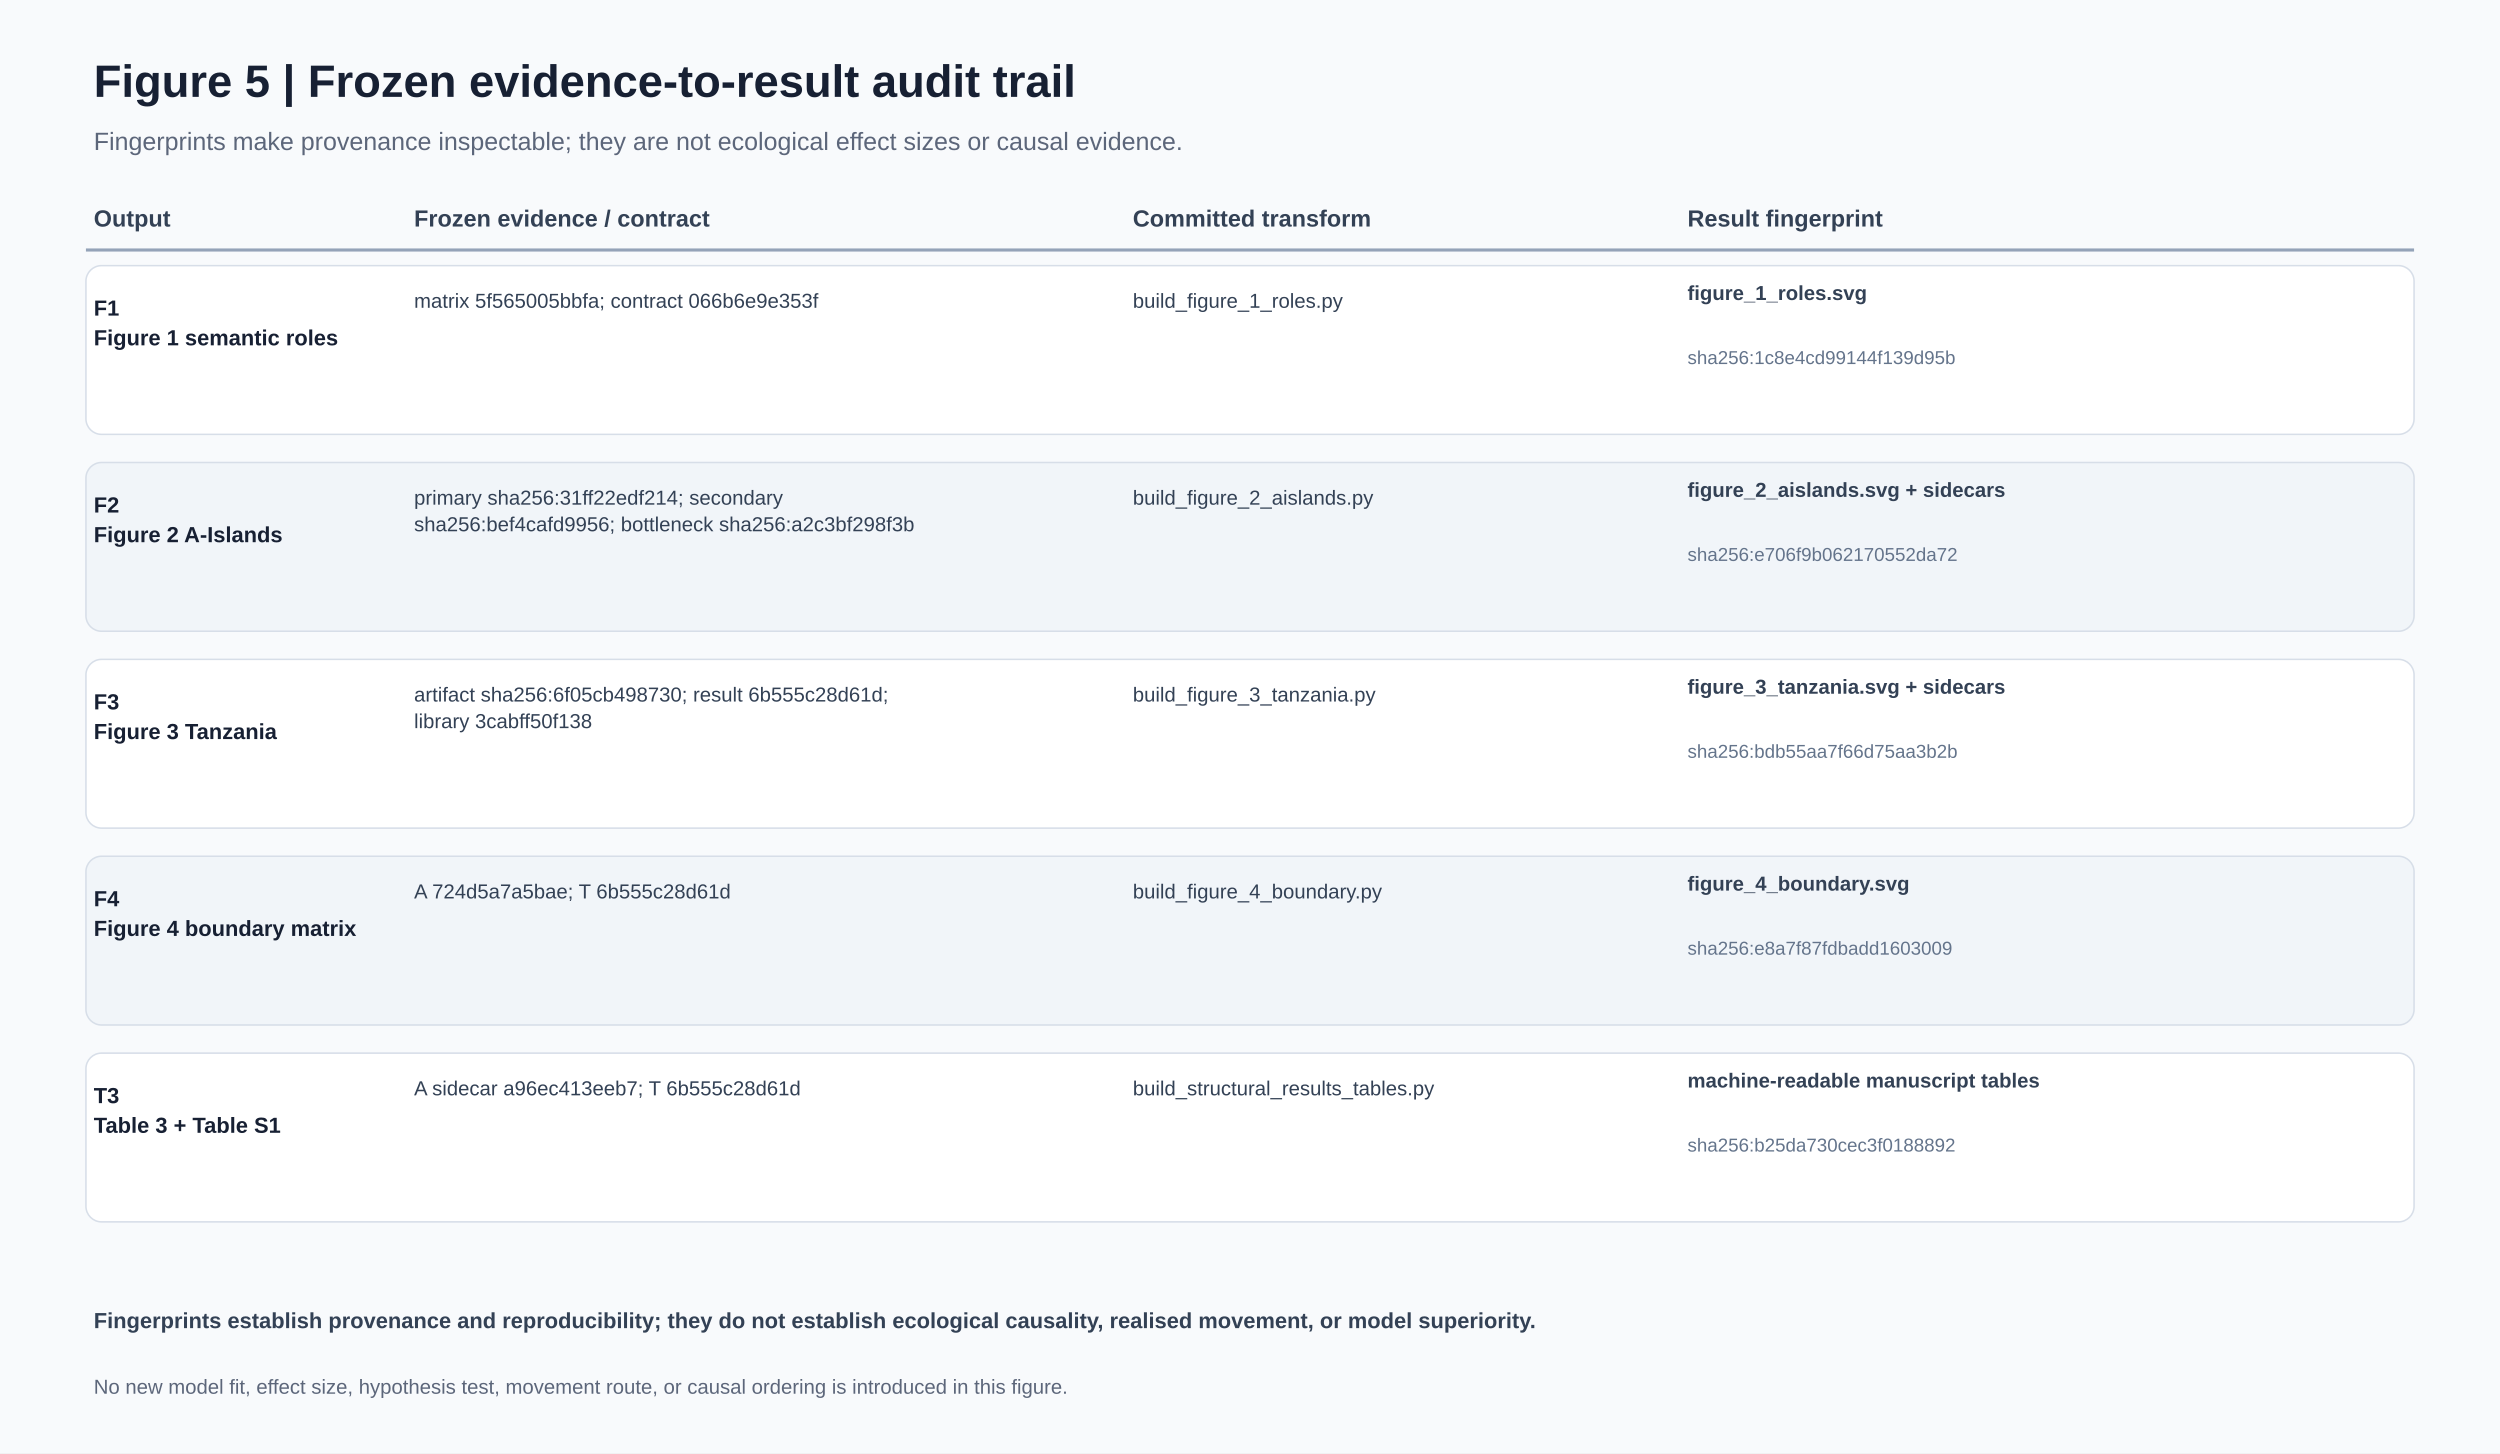
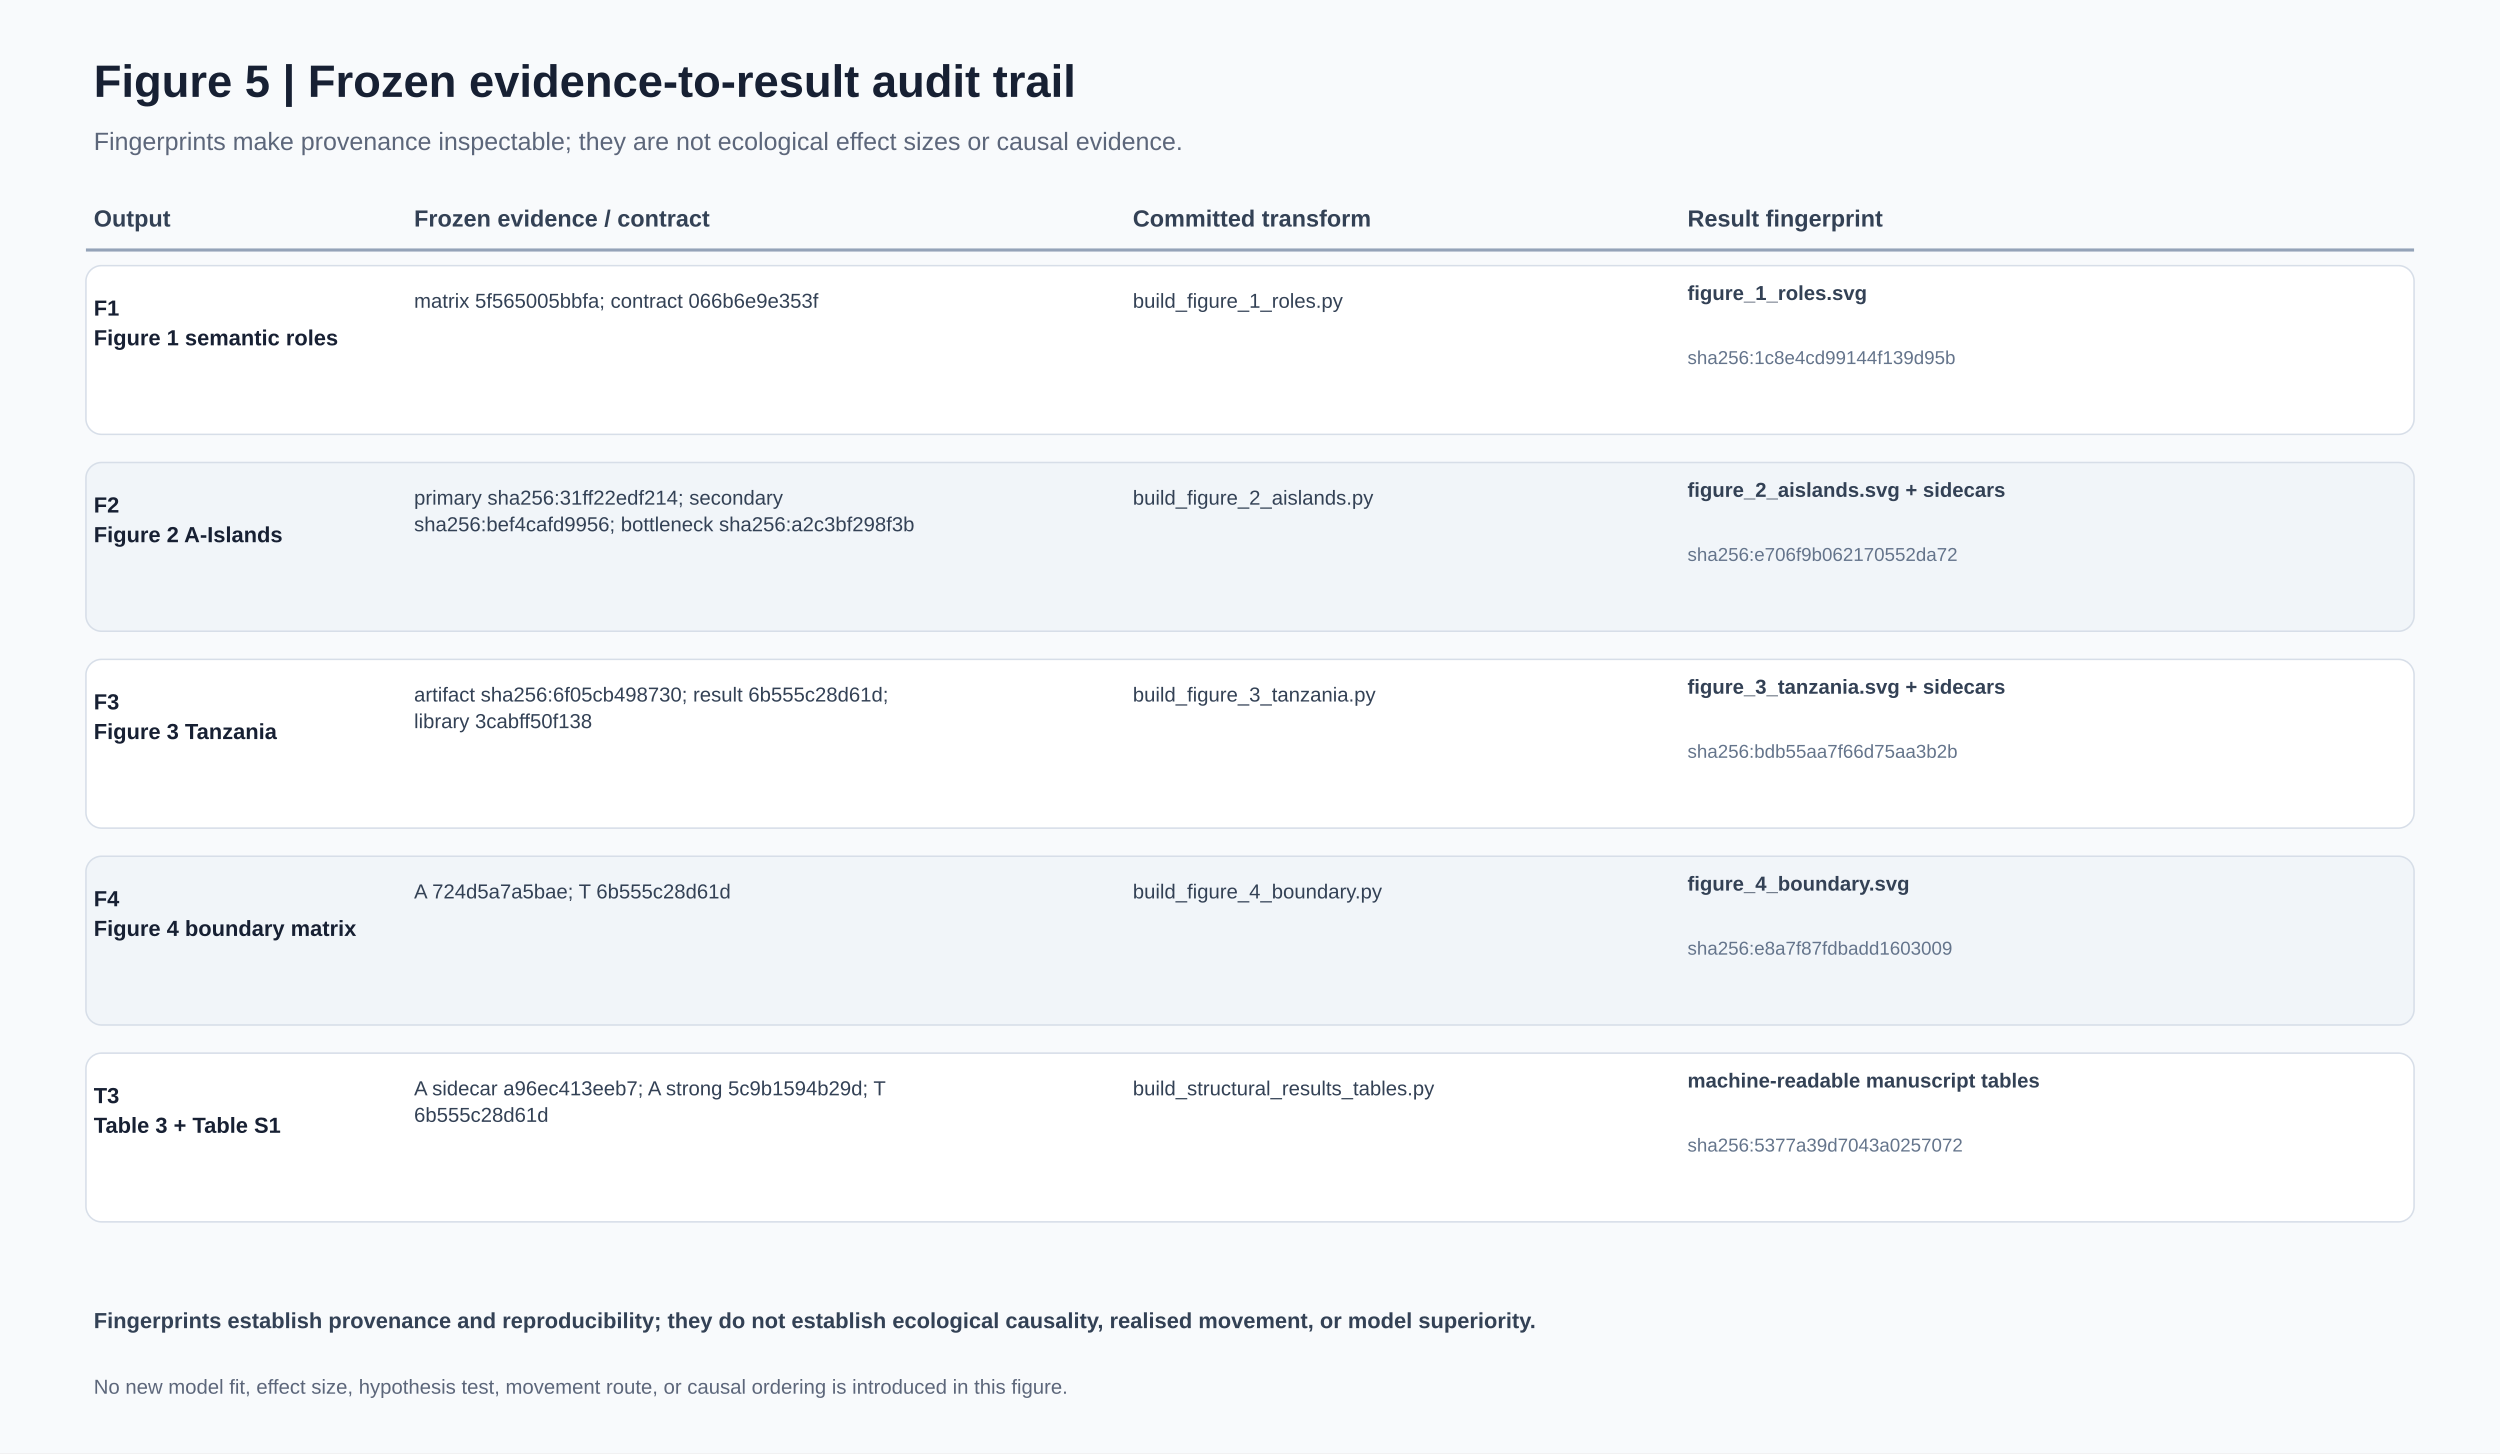
<svg xmlns="http://www.w3.org/2000/svg" width="1600" height="930" viewBox="0 0 1600 930">
  <rect width="1600" height="930" fill="#f8fafc" />
  <text x="60" y="62" font-family="Arial,Helvetica,sans-serif" font-size="29" font-weight="700" fill="#172033">
    <tspan x="60" dy="0">Figure 5 | Frozen evidence-to-result audit trail</tspan>
  </text>
  <text x="60" y="96" font-family="Arial,Helvetica,sans-serif" font-size="16" font-weight="400" fill="#5c667a">
    <tspan x="60" dy="0">Fingerprints make provenance inspectable; they are not ecological effect sizes or causal evidence.</tspan>
  </text>
  <text x="60" y="145" font-family="Arial,Helvetica,sans-serif" font-size="15" font-weight="700" fill="#334155">
    <tspan x="60" dy="0">Output</tspan>
  </text>
  <text x="265" y="145" font-family="Arial,Helvetica,sans-serif" font-size="15" font-weight="700" fill="#334155">
    <tspan x="265" dy="0">Frozen evidence / contract</tspan>
  </text>
  <text x="725" y="145" font-family="Arial,Helvetica,sans-serif" font-size="15" font-weight="700" fill="#334155">
    <tspan x="725" dy="0">Committed transform</tspan>
  </text>
  <text x="1080" y="145" font-family="Arial,Helvetica,sans-serif" font-size="15" font-weight="700" fill="#334155">
    <tspan x="1080" dy="0">Result fingerprint</tspan>
  </text>
  <line x1="55" y1="160" x2="1545" y2="160" stroke="#94a3b8" stroke-width="2" />
  <rect x="55" y="170" width="1490" height="108" rx="10" fill="#ffffff" stroke="#d7dee8" />
  <text x="60" y="202" font-family="Arial,Helvetica,sans-serif" font-size="14" font-weight="700" fill="#172033">
    <tspan x="60" dy="0">F1</tspan>
    <tspan x="60" dy="19">Figure 1 semantic roles</tspan>
  </text>
  <text x="265" y="197" font-family="Arial,Helvetica,sans-serif" font-size="13" font-weight="400" fill="#334155">
    <tspan x="265" dy="0">matrix 5f565005bbfa; contract 066b6e9e353f</tspan>
  </text>
  <text x="725" y="197" font-family="Arial,Helvetica,sans-serif" font-size="13" font-weight="400" fill="#334155">
    <tspan x="725" dy="0">build_figure_1_roles.py</tspan>
  </text>
  <text x="1080" y="192" font-family="Arial,Helvetica,sans-serif" font-size="13" font-weight="700" fill="#334155">
    <tspan x="1080" dy="0">figure_1_roles.svg</tspan>
  </text>
  <text x="1080" y="233" font-family="Arial,Helvetica,sans-serif" font-size="12" font-weight="400" fill="#64748b">
    <tspan x="1080" dy="0">sha256:1c8e4cd99144f139d95b</tspan>
  </text>
  <rect x="55" y="296" width="1490" height="108" rx="10" fill="#f1f5f9" stroke="#d7dee8" />
  <text x="60" y="328" font-family="Arial,Helvetica,sans-serif" font-size="14" font-weight="700" fill="#172033">
    <tspan x="60" dy="0">F2</tspan>
    <tspan x="60" dy="19">Figure 2 A-Islands</tspan>
  </text>
  <text x="265" y="323" font-family="Arial,Helvetica,sans-serif" font-size="13" font-weight="400" fill="#334155">
    <tspan x="265" dy="0">primary sha256:31ff22edf214; secondary</tspan>
    <tspan x="265" dy="17">sha256:bef4cafd9956; bottleneck sha256:a2c3bf298f3b</tspan>
  </text>
  <text x="725" y="323" font-family="Arial,Helvetica,sans-serif" font-size="13" font-weight="400" fill="#334155">
    <tspan x="725" dy="0">build_figure_2_aislands.py</tspan>
  </text>
  <text x="1080" y="318" font-family="Arial,Helvetica,sans-serif" font-size="13" font-weight="700" fill="#334155">
    <tspan x="1080" dy="0">figure_2_aislands.svg + sidecars</tspan>
  </text>
  <text x="1080" y="359" font-family="Arial,Helvetica,sans-serif" font-size="12" font-weight="400" fill="#64748b">
    <tspan x="1080" dy="0">sha256:e706f9b062170552da72</tspan>
  </text>
  <rect x="55" y="422" width="1490" height="108" rx="10" fill="#ffffff" stroke="#d7dee8" />
  <text x="60" y="454" font-family="Arial,Helvetica,sans-serif" font-size="14" font-weight="700" fill="#172033">
    <tspan x="60" dy="0">F3</tspan>
    <tspan x="60" dy="19">Figure 3 Tanzania</tspan>
  </text>
  <text x="265" y="449" font-family="Arial,Helvetica,sans-serif" font-size="13" font-weight="400" fill="#334155">
    <tspan x="265" dy="0">artifact sha256:6f05cb498730; result 6b555c28d61d;</tspan>
    <tspan x="265" dy="17">library 3cabff50f138</tspan>
  </text>
  <text x="725" y="449" font-family="Arial,Helvetica,sans-serif" font-size="13" font-weight="400" fill="#334155">
    <tspan x="725" dy="0">build_figure_3_tanzania.py</tspan>
  </text>
  <text x="1080" y="444" font-family="Arial,Helvetica,sans-serif" font-size="13" font-weight="700" fill="#334155">
    <tspan x="1080" dy="0">figure_3_tanzania.svg + sidecars</tspan>
  </text>
  <text x="1080" y="485" font-family="Arial,Helvetica,sans-serif" font-size="12" font-weight="400" fill="#64748b">
    <tspan x="1080" dy="0">sha256:bdb55aa7f66d75aa3b2b</tspan>
  </text>
  <rect x="55" y="548" width="1490" height="108" rx="10" fill="#f1f5f9" stroke="#d7dee8" />
  <text x="60" y="580" font-family="Arial,Helvetica,sans-serif" font-size="14" font-weight="700" fill="#172033">
    <tspan x="60" dy="0">F4</tspan>
    <tspan x="60" dy="19">Figure 4 boundary matrix</tspan>
  </text>
  <text x="265" y="575" font-family="Arial,Helvetica,sans-serif" font-size="13" font-weight="400" fill="#334155">
    <tspan x="265" dy="0">A 724d5a7a5bae; T 6b555c28d61d</tspan>
  </text>
  <text x="725" y="575" font-family="Arial,Helvetica,sans-serif" font-size="13" font-weight="400" fill="#334155">
    <tspan x="725" dy="0">build_figure_4_boundary.py</tspan>
  </text>
  <text x="1080" y="570" font-family="Arial,Helvetica,sans-serif" font-size="13" font-weight="700" fill="#334155">
    <tspan x="1080" dy="0">figure_4_boundary.svg</tspan>
  </text>
  <text x="1080" y="611" font-family="Arial,Helvetica,sans-serif" font-size="12" font-weight="400" fill="#64748b">
    <tspan x="1080" dy="0">sha256:e8a7f87fdbadd1603009</tspan>
  </text>
  <rect x="55" y="674" width="1490" height="108" rx="10" fill="#ffffff" stroke="#d7dee8" />
  <text x="60" y="706" font-family="Arial,Helvetica,sans-serif" font-size="14" font-weight="700" fill="#172033">
    <tspan x="60" dy="0">T3</tspan>
    <tspan x="60" dy="19">Table 3 + Table S1</tspan>
  </text>
  <text x="265" y="701" font-family="Arial,Helvetica,sans-serif" font-size="13" font-weight="400" fill="#334155">
-     <tspan x="265" dy="0">A sidecar a96ec413eeb7; T 6b555c28d61d</tspan>
+     <tspan x="265" dy="0">A sidecar a96ec413eeb7; A strong 5c9b1594b29d; T</tspan>
+     <tspan x="265" dy="17">6b555c28d61d</tspan>
  </text>
  <text x="725" y="701" font-family="Arial,Helvetica,sans-serif" font-size="13" font-weight="400" fill="#334155">
    <tspan x="725" dy="0">build_structural_results_tables.py</tspan>
  </text>
  <text x="1080" y="696" font-family="Arial,Helvetica,sans-serif" font-size="13" font-weight="700" fill="#334155">
    <tspan x="1080" dy="0">machine-readable manuscript tables</tspan>
  </text>
  <text x="1080" y="737" font-family="Arial,Helvetica,sans-serif" font-size="12" font-weight="400" fill="#64748b">
-     <tspan x="1080" dy="0">sha256:b25da730cec3f0188892</tspan>
+     <tspan x="1080" dy="0">sha256:5377a39d7043a0257072</tspan>
  </text>
  <text x="60" y="850" font-family="Arial,Helvetica,sans-serif" font-size="14" font-weight="700" fill="#334155">
    <tspan x="60" dy="0">Fingerprints establish provenance and reproducibility; they do not establish ecological causality, realised movement, or model superiority.</tspan>
  </text>
  <text x="60" y="892" font-family="Arial,Helvetica,sans-serif" font-size="13" font-weight="400" fill="#5c667a">
    <tspan x="60" dy="0">No new model fit, effect size, hypothesis test, movement route, or causal ordering is introduced in this figure.</tspan>
  </text>
</svg>
